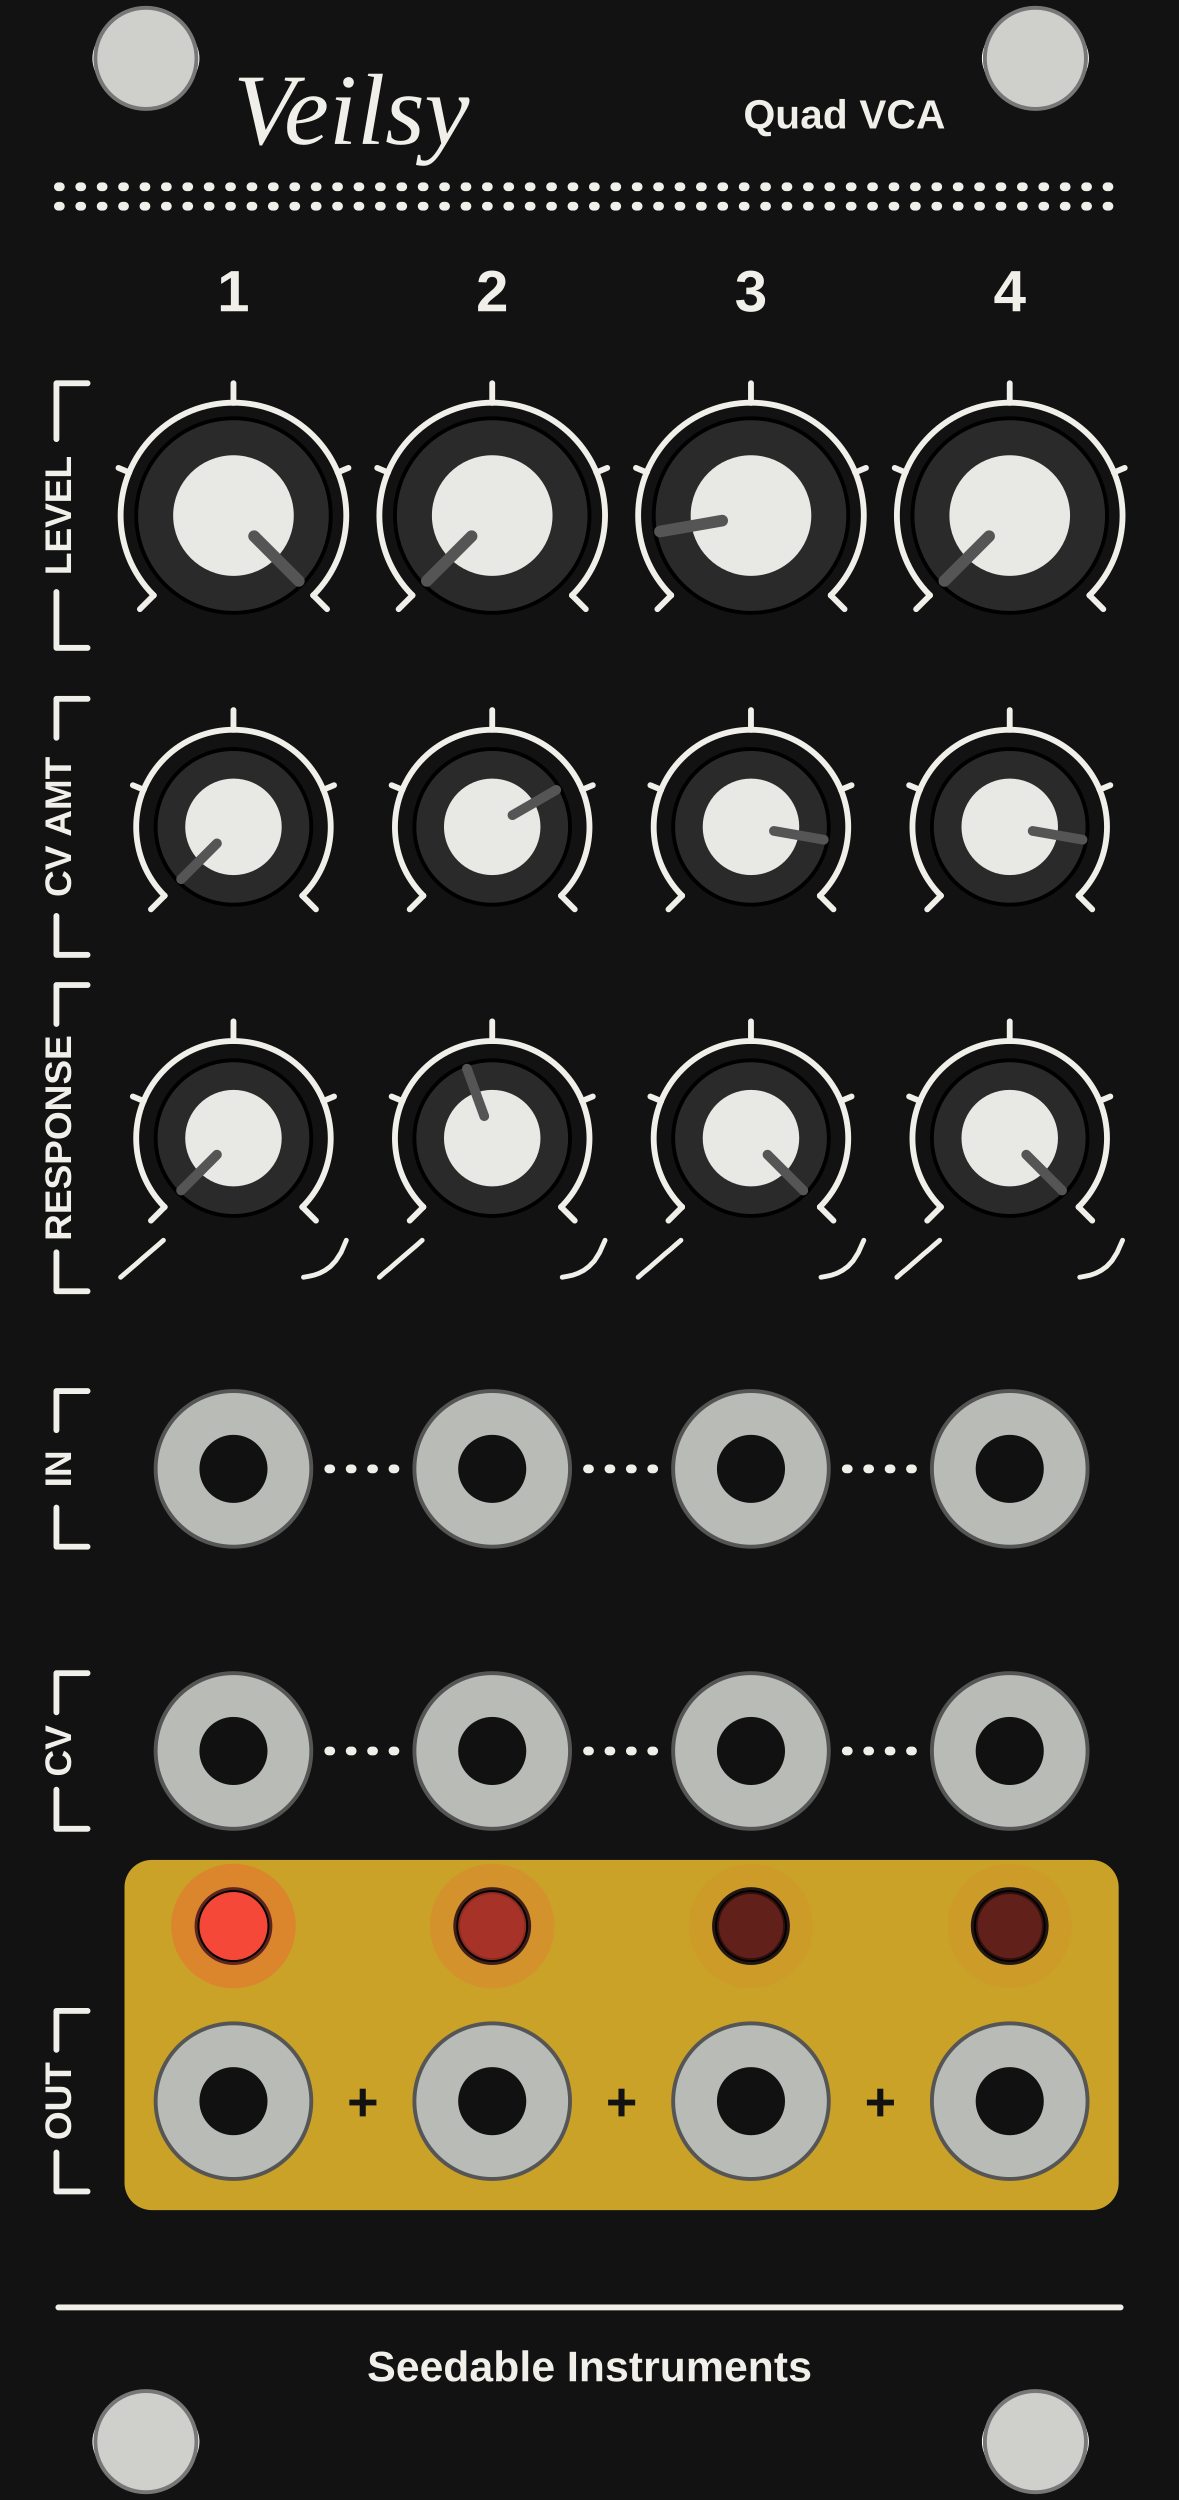
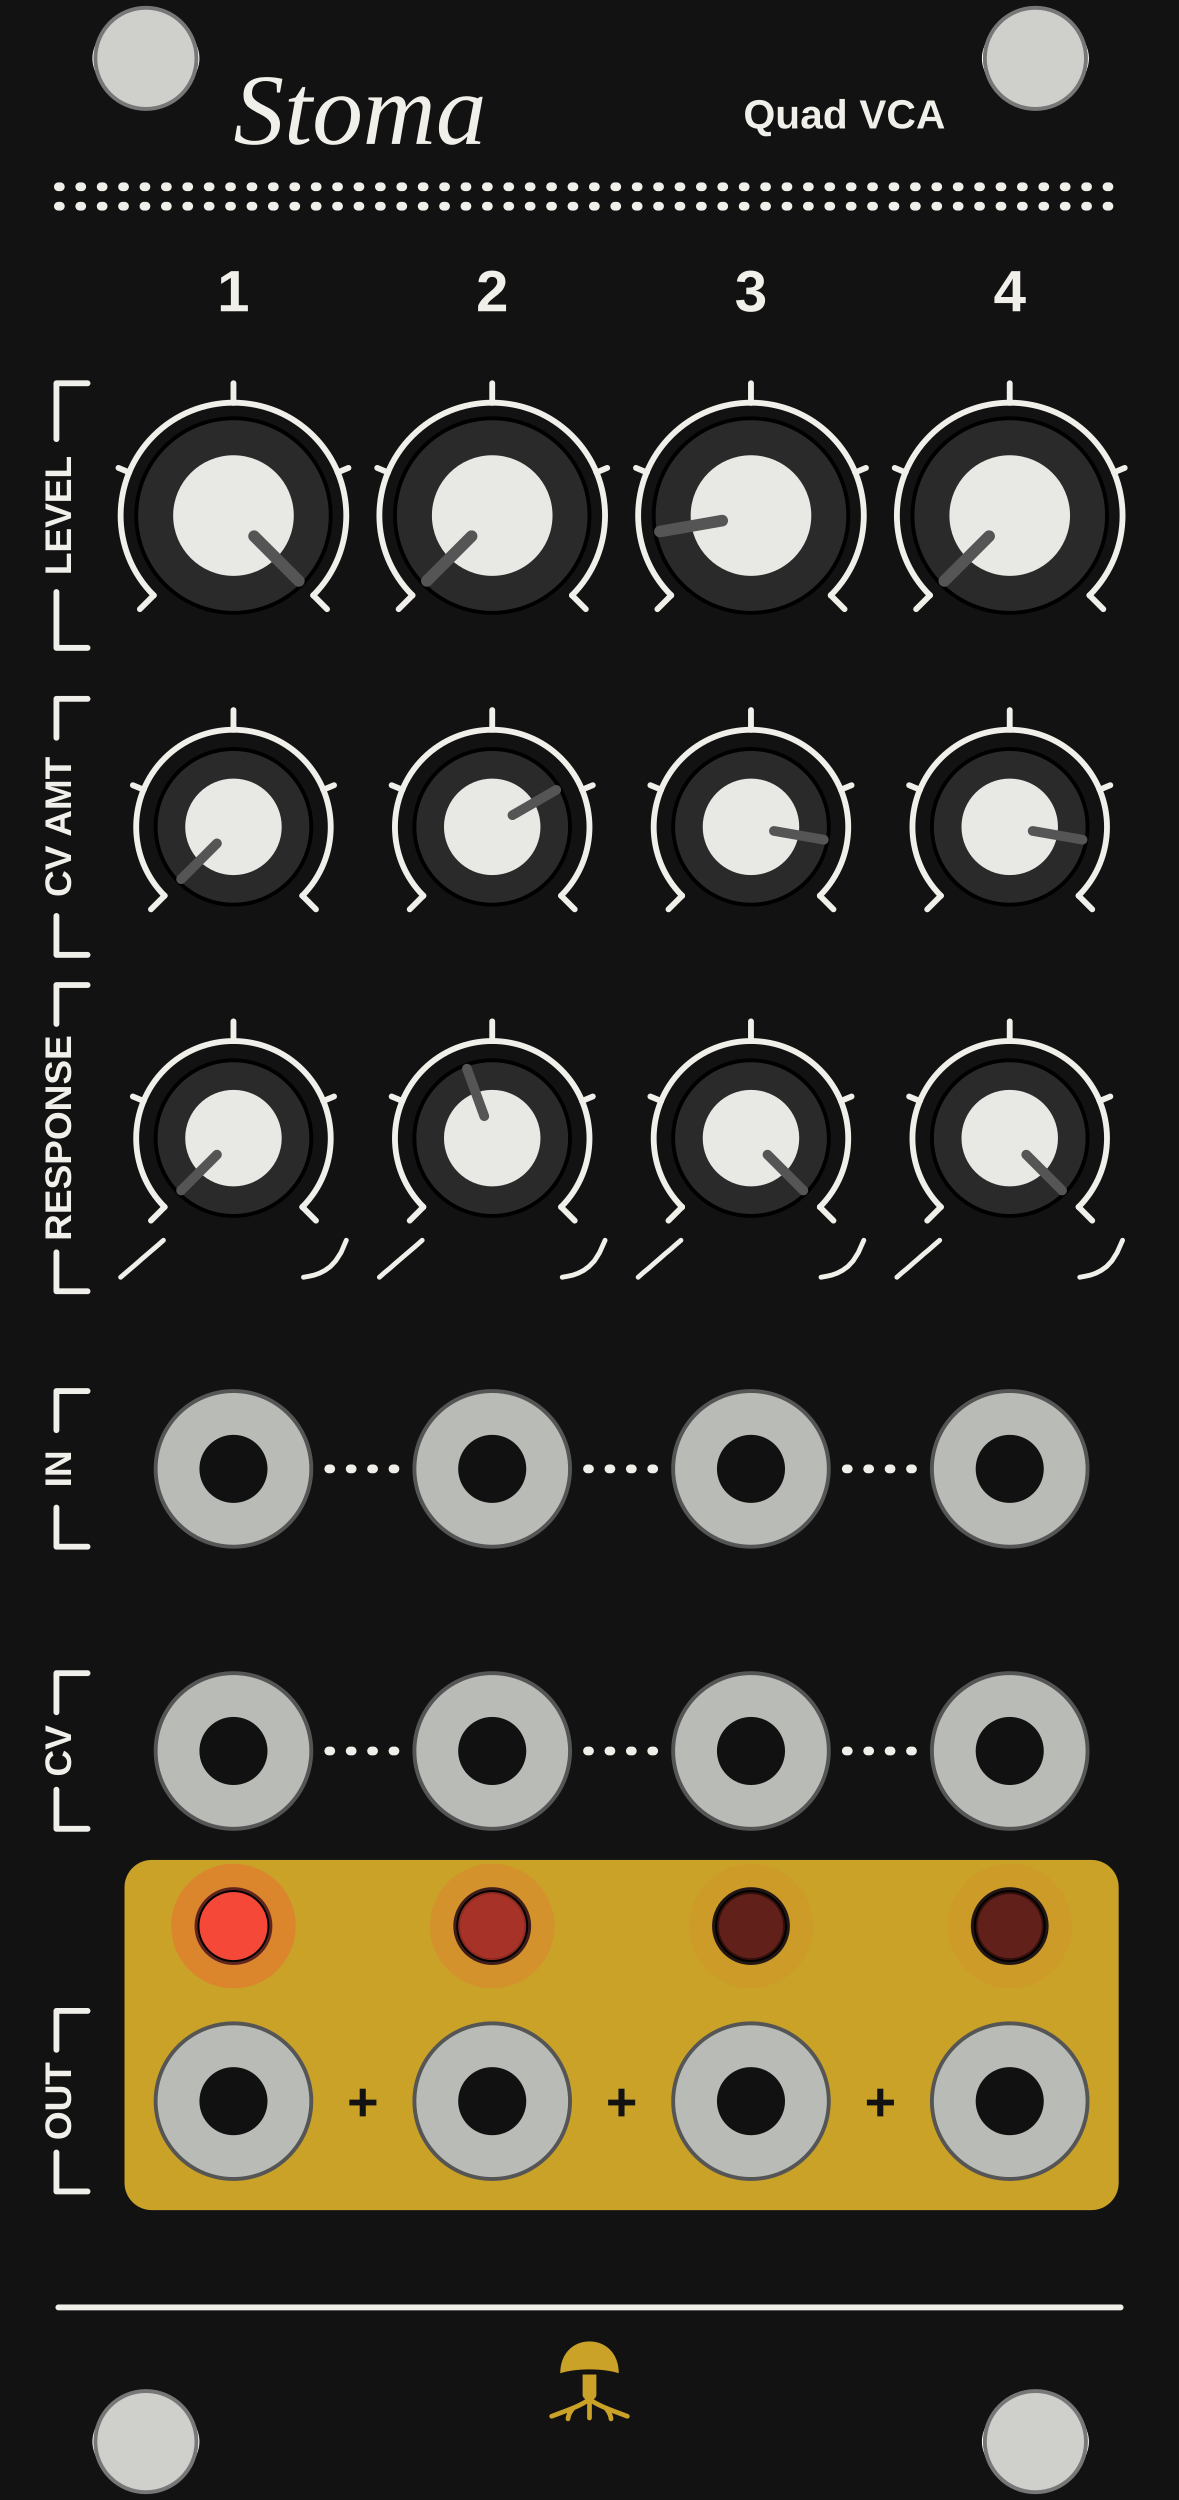
<svg xmlns="http://www.w3.org/2000/svg" width="60.6mm" height="128.5mm" viewBox="0 0 60.6 128.5">
  <style>text{font-family:Arial, Helvetica, sans-serif;font-weight:bold;fill:#f0efe9} .serif{font-family:Georgia, Times New Roman, serif;font-style:italic;font-weight:normal} .silk{stroke:#f0efe9;fill:none;stroke-linecap:round;stroke-linejoin:round} .dots{stroke-dasharray:0.1 1.0;stroke-width:0.45} .copper{fill:#c9a227} .cu-text{fill:#121212} .hole{fill:#ffffff;stroke:none}</style>
  <rect x="0" y="0" width="60.6" height="128.5" fill="#121212" />
  <g id="copper">
    <rect x="6.40" y="95.60" width="51.10" height="18.00" rx="1.4" class="copper" />
    <circle cx="12.00" cy="108.00" r="3.65" class="cu-text" />
    <circle cx="12.00" cy="99.00" r="2.00" class="cu-text" />
    <circle cx="25.30" cy="108.00" r="3.65" class="cu-text" />
    <circle cx="25.30" cy="99.00" r="2.00" class="cu-text" />
    <circle cx="38.60" cy="108.00" r="3.65" class="cu-text" />
    <circle cx="38.60" cy="99.00" r="2.00" class="cu-text" />
    <circle cx="51.90" cy="108.00" r="3.65" class="cu-text" />
    <circle cx="51.90" cy="99.00" r="2.00" class="cu-text" />
    <text x="18.65" y="109.00" font-size="2.8" text-anchor="middle" class="cu-text">+</text>
    <text x="31.95" y="109.00" font-size="2.8" text-anchor="middle" class="cu-text">+</text>
    <text x="45.25" y="109.00" font-size="2.8" text-anchor="middle" class="cu-text">+</text>
  </g>
  <g id="silk">
-     <text x="12.00" y="7.40" font-size="5.2" text-anchor="start" class="serif">Veilsy</text>
+     <text x="12.00" y="7.40" font-size="5.2" text-anchor="start" class="serif">Stoma</text>
    <text x="48.60" y="6.60" font-size="2.1" text-anchor="end">Quad VCA</text>
    <polyline points="3.00,9.60 57.60,9.60" class="silk dots" />
    <polyline points="3.00,10.60 57.60,10.60" class="silk dots" />
-     <text x="30.30" y="122.40" font-size="2.2" text-anchor="middle">Seedable Instruments</text>
+     <path d="M 28.797 121.986 L 28.802 121.837 L 28.816 121.693 L 28.840 121.556 L 28.872 121.425 L 28.913 121.301 L 28.963 121.184 L 29.020 121.074 L 29.084 120.971 L 29.155 120.875 L 29.233 120.787 L 29.318 120.706 L 29.408 120.633 L 29.504 120.568 L 29.605 120.511 L 29.711 120.463 L 29.821 120.422 L 29.936 120.391 L 30.054 120.368 L 30.175 120.355 L 30.300 120.350 L 30.425 120.355 L 30.546 120.368 L 30.665 120.391 L 30.779 120.422 L 30.889 120.463 L 30.995 120.511 L 31.096 120.568 L 31.192 120.633 L 31.282 120.706 L 31.367 120.787 L 31.445 120.875 L 31.516 120.971 L 31.581 121.074 L 31.637 121.184 L 31.687 121.301 L 31.728 121.425 L 31.760 121.556 L 31.784 121.693 L 31.799 121.837 L 31.803 121.986 L 31.680 121.948 L 31.547 121.914 L 31.408 121.885 L 31.262 121.859 L 31.110 121.837 L 30.953 121.819 L 30.793 121.805 L 30.630 121.795 L 30.466 121.789 L 30.300 121.787 L 30.134 121.789 L 29.970 121.795 L 29.807 121.805 L 29.647 121.819 L 29.490 121.837 L 29.338 121.859 L 29.192 121.885 L 29.053 121.914 L 28.921 121.948 Z M 29.946 122.052 L 30.654 122.052 L 30.654 123.091 L 30.652 123.117 L 30.649 123.142 L 30.642 123.165 L 30.634 123.187 L 30.623 123.208 L 30.611 123.228 L 30.596 123.247 L 30.580 123.264 L 30.562 123.281 L 30.543 123.296 L 30.523 123.310 L 30.501 123.324 L 30.478 123.336 L 30.454 123.348 L 30.430 123.359 L 30.405 123.369 L 30.379 123.378 L 30.353 123.386 L 30.326 123.394 L 30.300 123.401 L 30.273 123.394 L 30.247 123.386 L 30.221 123.378 L 30.195 123.369 L 30.170 123.359 L 30.146 123.348 L 30.122 123.336 L 30.099 123.324 L 30.077 123.310 L 30.057 123.296 L 30.038 123.281 L 30.020 123.264 L 30.004 123.247 L 29.989 123.228 L 29.977 123.208 L 29.966 123.187 L 29.958 123.165 L 29.951 123.142 L 29.948 123.117 L 29.946 123.091 Z M 30.269 123.195 L 30.316 123.192 L 30.361 123.207 L 30.397 123.239 L 30.418 123.281 L 30.421 123.329 L 30.405 123.374 L 30.374 123.409 L 30.303 123.463 L 30.227 123.516 L 30.148 123.567 L 30.065 123.616 L 29.979 123.664 L 29.890 123.710 L 29.798 123.754 L 29.703 123.798 L 29.606 123.841 L 29.507 123.883 L 29.405 123.925 L 29.300 123.967 L 29.194 124.008 L 29.085 124.050 L 28.975 124.092 L 28.863 124.134 L 28.749 124.177 L 28.634 124.220 L 28.517 124.265 L 28.398 124.310 L 28.352 124.319 L 28.305 124.308 L 28.266 124.281 L 28.241 124.241 L 28.233 124.194 L 28.243 124.148 L 28.271 124.109 L 28.311 124.084 L 28.430 124.038 L 28.547 123.993 L 28.663 123.949 L 28.777 123.906 L 28.889 123.864 L 28.999 123.823 L 29.106 123.781 L 29.211 123.741 L 29.314 123.700 L 29.413 123.659 L 29.510 123.618 L 29.603 123.577 L 29.694 123.535 L 29.781 123.492 L 29.864 123.449 L 29.944 123.405 L 30.020 123.360 L 30.092 123.314 L 30.160 123.266 L 30.226 123.216 Z M 30.195 123.374 L 30.180 123.329 L 30.183 123.281 L 30.203 123.239 L 30.239 123.207 L 30.284 123.192 L 30.331 123.195 L 30.374 123.216 L 30.440 123.266 L 30.508 123.314 L 30.580 123.360 L 30.656 123.405 L 30.736 123.449 L 30.819 123.492 L 30.906 123.535 L 30.997 123.577 L 31.090 123.618 L 31.187 123.659 L 31.287 123.700 L 31.389 123.741 L 31.494 123.781 L 31.601 123.823 L 31.711 123.864 L 31.823 123.906 L 31.937 123.949 L 32.053 123.993 L 32.170 124.038 L 32.289 124.084 L 32.329 124.109 L 32.357 124.148 L 32.367 124.194 L 32.359 124.241 L 32.334 124.281 L 32.295 124.308 L 32.248 124.319 L 32.202 124.310 L 32.083 124.265 L 31.966 124.220 L 31.851 124.177 L 31.737 124.134 L 31.625 124.092 L 31.515 124.050 L 31.406 124.008 L 31.300 123.967 L 31.195 123.925 L 31.093 123.883 L 30.994 123.841 L 30.896 123.798 L 30.802 123.754 L 30.710 123.710 L 30.621 123.664 L 30.535 123.616 L 30.453 123.567 L 30.373 123.516 L 30.297 123.463 L 30.226 123.409 Z M 30.188 123.266 L 30.214 123.227 L 30.253 123.200 L 30.300 123.191 L 30.346 123.200 L 30.386 123.227 L 30.412 123.266 L 30.422 123.313 L 30.422 124.285 L 30.412 124.332 L 30.386 124.371 L 30.346 124.398 L 30.300 124.407 L 30.253 124.398 L 30.214 124.371 L 30.188 124.332 L 30.178 124.285 L 30.178 123.313 Z M 29.400 123.671 L 29.445 123.656 L 29.493 123.660 L 29.535 123.681 L 29.566 123.717 L 29.581 123.762 L 29.577 123.810 L 29.555 123.852 L 29.530 123.884 L 29.508 123.914 L 29.486 123.943 L 29.467 123.971 L 29.449 123.998 L 29.432 124.024 L 29.417 124.049 L 29.403 124.074 L 29.391 124.098 L 29.379 124.121 L 29.369 124.144 L 29.360 124.167 L 29.352 124.189 L 29.344 124.211 L 29.337 124.233 L 29.332 124.255 L 29.327 124.277 L 29.322 124.299 L 29.318 124.322 L 29.315 124.346 L 29.299 124.391 L 29.268 124.427 L 29.225 124.447 L 29.178 124.450 L 29.133 124.434 L 29.098 124.403 L 29.077 124.360 L 29.074 124.313 L 29.078 124.285 L 29.083 124.255 L 29.089 124.226 L 29.096 124.196 L 29.104 124.167 L 29.112 124.137 L 29.122 124.108 L 29.133 124.078 L 29.146 124.048 L 29.159 124.018 L 29.174 123.988 L 29.190 123.958 L 29.207 123.927 L 29.225 123.897 L 29.245 123.865 L 29.266 123.834 L 29.289 123.801 L 29.312 123.769 L 29.338 123.735 L 29.364 123.702 Z M 31.023 123.810 L 31.019 123.762 L 31.034 123.717 L 31.065 123.681 L 31.107 123.660 L 31.154 123.656 L 31.200 123.671 L 31.236 123.702 L 31.262 123.735 L 31.288 123.769 L 31.311 123.801 L 31.334 123.834 L 31.355 123.865 L 31.375 123.897 L 31.393 123.927 L 31.410 123.958 L 31.426 123.988 L 31.441 124.018 L 31.454 124.048 L 31.467 124.078 L 31.478 124.108 L 31.488 124.137 L 31.497 124.167 L 31.504 124.196 L 31.511 124.226 L 31.517 124.255 L 31.522 124.285 L 31.526 124.313 L 31.523 124.360 L 31.502 124.403 L 31.467 124.434 L 31.422 124.450 L 31.375 124.447 L 31.332 124.427 L 31.300 124.391 L 31.285 124.346 L 31.282 124.322 L 31.278 124.299 L 31.273 124.277 L 31.268 124.255 L 31.262 124.233 L 31.256 124.211 L 31.248 124.189 L 31.240 124.167 L 31.231 124.144 L 31.221 124.121 L 31.209 124.098 L 31.197 124.074 L 31.183 124.049 L 31.168 124.024 L 31.151 123.998 L 31.133 123.971 L 31.114 123.943 L 31.092 123.914 L 31.070 123.884 L 31.045 123.852 Z" class="copper" />
    <polyline points="3.00,118.60 57.60,118.60" class="silk" stroke-width="0.3" />
    <text x="12.00" y="16.00" font-size="3.0" text-anchor="middle">1</text>
    <text x="25.30" y="16.00" font-size="3.0" text-anchor="middle">2</text>
    <text x="38.60" y="16.00" font-size="3.0" text-anchor="middle">3</text>
    <text x="51.90" y="16.00" font-size="3.0" text-anchor="middle">4</text>
    <path d="M 7.90 30.60 A 5.8 5.8 0 1 1 16.10 30.60" class="silk" stroke-width="0.3" />
    <polyline points="7.90,30.60 7.19,31.31" class="silk" stroke-width="0.3" />
    <polyline points="6.64,24.28 6.09,24.05" class="silk" stroke-width="0.3" />
    <polyline points="12.00,20.70 12.00,19.70" class="silk" stroke-width="0.3" />
    <polyline points="17.36,24.28 17.91,24.05" class="silk" stroke-width="0.3" />
    <polyline points="16.10,30.60 16.81,31.31" class="silk" stroke-width="0.3" />
    <path d="M 8.46 46.04 A 5.0 5.0 0 1 1 15.54 46.04" class="silk" stroke-width="0.3" />
    <polyline points="8.46,46.04 7.76,46.74" class="silk" stroke-width="0.3" />
    <polyline points="7.38,40.59 6.83,40.36" class="silk" stroke-width="0.3" />
    <polyline points="12.00,37.50 12.00,36.50" class="silk" stroke-width="0.3" />
    <polyline points="16.62,40.59 17.17,40.36" class="silk" stroke-width="0.3" />
    <polyline points="15.54,46.04 16.24,46.74" class="silk" stroke-width="0.3" />
    <path d="M 8.46 62.04 A 5.0 5.0 0 1 1 15.54 62.04" class="silk" stroke-width="0.3" />
    <polyline points="8.46,62.04 7.76,62.74" class="silk" stroke-width="0.3" />
    <polyline points="7.38,56.59 6.83,56.36" class="silk" stroke-width="0.3" />
    <polyline points="12.00,53.50 12.00,52.50" class="silk" stroke-width="0.3" />
    <polyline points="16.62,56.59 17.17,56.36" class="silk" stroke-width="0.3" />
    <polyline points="15.54,62.04 16.24,62.74" class="silk" stroke-width="0.3" />
    <polyline points="6.20,65.65 6.48,65.41 6.75,65.18 7.03,64.94 7.30,64.70 7.58,64.46 7.85,64.23 8.13,63.99 8.40,63.75" class="silk" stroke-width="0.25" />
    <polyline points="15.60,65.65 15.88,65.60 16.15,65.54 16.43,65.44 16.70,65.30 16.98,65.10 17.25,64.81 17.53,64.38 17.80,63.75" class="silk" stroke-width="0.25" />
    <path d="M 21.20 30.60 A 5.8 5.8 0 1 1 29.40 30.60" class="silk" stroke-width="0.3" />
    <polyline points="21.20,30.60 20.49,31.31" class="silk" stroke-width="0.3" />
    <polyline points="19.94,24.28 19.39,24.05" class="silk" stroke-width="0.3" />
    <polyline points="25.30,20.70 25.30,19.70" class="silk" stroke-width="0.3" />
    <polyline points="30.66,24.28 31.21,24.05" class="silk" stroke-width="0.3" />
    <polyline points="29.40,30.60 30.11,31.31" class="silk" stroke-width="0.3" />
    <path d="M 21.76 46.04 A 5.0 5.0 0 1 1 28.84 46.04" class="silk" stroke-width="0.3" />
    <polyline points="21.76,46.04 21.06,46.74" class="silk" stroke-width="0.3" />
    <polyline points="20.68,40.59 20.13,40.36" class="silk" stroke-width="0.3" />
    <polyline points="25.30,37.50 25.30,36.50" class="silk" stroke-width="0.3" />
    <polyline points="29.92,40.59 30.47,40.36" class="silk" stroke-width="0.3" />
    <polyline points="28.84,46.04 29.54,46.74" class="silk" stroke-width="0.3" />
    <path d="M 21.76 62.04 A 5.0 5.0 0 1 1 28.84 62.04" class="silk" stroke-width="0.3" />
    <polyline points="21.76,62.04 21.06,62.74" class="silk" stroke-width="0.3" />
    <polyline points="20.68,56.59 20.13,56.36" class="silk" stroke-width="0.3" />
    <polyline points="25.30,53.50 25.30,52.50" class="silk" stroke-width="0.3" />
    <polyline points="29.92,56.59 30.47,56.36" class="silk" stroke-width="0.3" />
    <polyline points="28.84,62.04 29.54,62.74" class="silk" stroke-width="0.3" />
    <polyline points="19.50,65.65 19.77,65.41 20.05,65.18 20.32,64.94 20.60,64.70 20.88,64.46 21.15,64.23 21.43,63.99 21.70,63.75" class="silk" stroke-width="0.25" />
    <polyline points="28.90,65.65 29.17,65.60 29.45,65.54 29.72,65.44 30.00,65.30 30.27,65.10 30.55,64.81 30.82,64.38 31.10,63.75" class="silk" stroke-width="0.25" />
    <path d="M 34.50 30.60 A 5.8 5.8 0 1 1 42.70 30.60" class="silk" stroke-width="0.3" />
    <polyline points="34.50,30.60 33.79,31.31" class="silk" stroke-width="0.3" />
    <polyline points="33.24,24.28 32.69,24.05" class="silk" stroke-width="0.3" />
    <polyline points="38.60,20.70 38.60,19.70" class="silk" stroke-width="0.3" />
    <polyline points="43.96,24.28 44.51,24.05" class="silk" stroke-width="0.3" />
    <polyline points="42.70,30.60 43.41,31.31" class="silk" stroke-width="0.3" />
    <path d="M 35.06 46.04 A 5.0 5.0 0 1 1 42.14 46.04" class="silk" stroke-width="0.3" />
    <polyline points="35.06,46.04 34.36,46.74" class="silk" stroke-width="0.3" />
    <polyline points="33.98,40.59 33.43,40.36" class="silk" stroke-width="0.3" />
    <polyline points="38.60,37.50 38.60,36.50" class="silk" stroke-width="0.3" />
    <polyline points="43.22,40.59 43.77,40.36" class="silk" stroke-width="0.3" />
    <polyline points="42.14,46.04 42.84,46.74" class="silk" stroke-width="0.3" />
    <path d="M 35.06 62.04 A 5.0 5.0 0 1 1 42.14 62.04" class="silk" stroke-width="0.3" />
    <polyline points="35.06,62.04 34.36,62.74" class="silk" stroke-width="0.3" />
    <polyline points="33.98,56.59 33.43,56.36" class="silk" stroke-width="0.3" />
    <polyline points="38.60,53.50 38.60,52.50" class="silk" stroke-width="0.3" />
    <polyline points="43.22,56.59 43.77,56.36" class="silk" stroke-width="0.3" />
    <polyline points="42.14,62.04 42.84,62.74" class="silk" stroke-width="0.3" />
    <polyline points="32.80,65.65 33.07,65.41 33.35,65.18 33.62,64.94 33.90,64.70 34.17,64.46 34.45,64.23 34.72,63.99 35.00,63.75" class="silk" stroke-width="0.25" />
    <polyline points="42.20,65.65 42.48,65.60 42.75,65.54 43.03,65.44 43.30,65.30 43.58,65.10 43.85,64.81 44.12,64.38 44.40,63.75" class="silk" stroke-width="0.25" />
    <path d="M 47.80 30.60 A 5.8 5.8 0 1 1 56.00 30.60" class="silk" stroke-width="0.3" />
    <polyline points="47.80,30.60 47.09,31.31" class="silk" stroke-width="0.3" />
    <polyline points="46.54,24.28 45.99,24.05" class="silk" stroke-width="0.3" />
    <polyline points="51.90,20.70 51.90,19.70" class="silk" stroke-width="0.3" />
    <polyline points="57.26,24.28 57.81,24.05" class="silk" stroke-width="0.3" />
    <polyline points="56.00,30.60 56.71,31.31" class="silk" stroke-width="0.3" />
    <path d="M 48.36 46.04 A 5.0 5.0 0 1 1 55.44 46.04" class="silk" stroke-width="0.3" />
    <polyline points="48.36,46.04 47.66,46.74" class="silk" stroke-width="0.3" />
    <polyline points="47.28,40.59 46.73,40.36" class="silk" stroke-width="0.3" />
    <polyline points="51.90,37.50 51.90,36.50" class="silk" stroke-width="0.3" />
    <polyline points="56.52,40.59 57.07,40.36" class="silk" stroke-width="0.3" />
    <polyline points="55.44,46.04 56.14,46.74" class="silk" stroke-width="0.3" />
    <path d="M 48.36 62.04 A 5.0 5.0 0 1 1 55.44 62.04" class="silk" stroke-width="0.3" />
    <polyline points="48.36,62.04 47.66,62.74" class="silk" stroke-width="0.3" />
    <polyline points="47.28,56.59 46.73,56.36" class="silk" stroke-width="0.3" />
    <polyline points="51.90,53.50 51.90,52.50" class="silk" stroke-width="0.3" />
    <polyline points="56.52,56.59 57.07,56.36" class="silk" stroke-width="0.3" />
    <polyline points="55.44,62.04 56.14,62.74" class="silk" stroke-width="0.3" />
    <polyline points="46.10,65.65 46.37,65.41 46.65,65.18 46.92,64.94 47.20,64.70 47.47,64.46 47.75,64.23 48.02,63.99 48.30,63.75" class="silk" stroke-width="0.25" />
    <polyline points="55.50,65.65 55.77,65.60 56.05,65.54 56.33,65.44 56.60,65.30 56.88,65.10 57.15,64.81 57.42,64.38 57.70,63.75" class="silk" stroke-width="0.25" />
    <text x="3.65" y="26.50" font-size="1.9" text-anchor="middle" transform="rotate(-90 3.65 26.50)">LEVEL</text>
    <polyline points="4.50,19.70 2.90,19.70 2.90,22.57" class="silk" stroke-width="0.3" />
    <polyline points="2.90,30.43 2.90,33.30 4.50,33.30" class="silk" stroke-width="0.3" />
    <text x="3.65" y="42.50" font-size="1.9" text-anchor="middle" transform="rotate(-90 3.65 42.50)">CV AMT</text>
    <polyline points="4.50,35.92 2.90,35.92 2.90,37.92" class="silk" stroke-width="0.3" />
    <polyline points="2.90,47.08 2.90,49.08 4.50,49.08" class="silk" stroke-width="0.3" />
    <text x="3.65" y="58.50" font-size="1.9" text-anchor="middle" transform="rotate(-90 3.65 58.50)">RESPONSE</text>
    <polyline points="4.50,50.63 2.90,50.63 2.90,52.63" class="silk" stroke-width="0.3" />
    <polyline points="2.90,64.37 2.90,66.37 4.50,66.37" class="silk" stroke-width="0.3" />
    <text x="3.65" y="75.50" font-size="1.9" text-anchor="middle" transform="rotate(-90 3.65 75.50)">IN</text>
    <polyline points="4.50,71.50 2.90,71.50 2.90,73.51" class="silk" stroke-width="0.3" />
    <polyline points="2.90,77.49 2.90,79.50 4.50,79.50" class="silk" stroke-width="0.3" />
    <text x="3.65" y="90.00" font-size="1.9" text-anchor="middle" transform="rotate(-90 3.65 90.00)">CV</text>
    <polyline points="4.50,86.00 2.90,86.00 2.90,88.01" class="silk" stroke-width="0.3" />
    <polyline points="2.90,91.99 2.90,94.00 4.50,94.00" class="silk" stroke-width="0.3" />
    <text x="3.65" y="108.00" font-size="1.9" text-anchor="middle" transform="rotate(-90 3.65 108.00)">OUT</text>
    <polyline points="4.50,103.36 2.90,103.36 2.90,105.36" class="silk" stroke-width="0.3" />
    <polyline points="2.90,110.64 2.90,112.64 4.50,112.64" class="silk" stroke-width="0.3" />
    <polyline points="16.90,75.50 20.40,75.50" class="silk dots" />
    <polyline points="30.20,75.50 33.70,75.50" class="silk dots" />
    <polyline points="43.50,75.50 47.00,75.50" class="silk dots" />
    <polyline points="16.90,90.00 20.40,90.00" class="silk dots" />
    <polyline points="30.20,90.00 33.70,90.00" class="silk dots" />
    <polyline points="43.50,90.00 47.00,90.00" class="silk dots" />
  </g>
  <g id="holes">
    <circle cx="12.00" cy="26.50" r="3.75" class="hole" />
    <circle cx="12.00" cy="42.50" r="3.75" class="hole" />
    <circle cx="12.00" cy="58.50" r="3.75" class="hole" />
    <circle cx="12.00" cy="75.50" r="3.25" class="hole" />
    <circle cx="12.00" cy="90.00" r="3.25" class="hole" />
    <circle cx="12.00" cy="108.00" r="3.25" class="hole" />
    <circle cx="12.00" cy="99.00" r="1.60" class="hole" />
    <circle cx="25.30" cy="26.50" r="3.75" class="hole" />
    <circle cx="25.30" cy="42.50" r="3.75" class="hole" />
    <circle cx="25.30" cy="58.50" r="3.75" class="hole" />
    <circle cx="25.30" cy="75.50" r="3.25" class="hole" />
    <circle cx="25.30" cy="90.00" r="3.25" class="hole" />
    <circle cx="25.30" cy="108.00" r="3.25" class="hole" />
    <circle cx="25.30" cy="99.00" r="1.60" class="hole" />
    <circle cx="38.60" cy="26.50" r="3.75" class="hole" />
    <circle cx="38.60" cy="42.50" r="3.75" class="hole" />
    <circle cx="38.60" cy="58.50" r="3.75" class="hole" />
    <circle cx="38.60" cy="75.50" r="3.25" class="hole" />
    <circle cx="38.60" cy="90.00" r="3.25" class="hole" />
    <circle cx="38.60" cy="108.00" r="3.25" class="hole" />
    <circle cx="38.60" cy="99.00" r="1.60" class="hole" />
    <circle cx="51.90" cy="26.50" r="3.75" class="hole" />
    <circle cx="51.90" cy="42.50" r="3.75" class="hole" />
    <circle cx="51.90" cy="58.50" r="3.75" class="hole" />
    <circle cx="51.90" cy="75.50" r="3.25" class="hole" />
    <circle cx="51.90" cy="90.00" r="3.25" class="hole" />
    <circle cx="51.90" cy="108.00" r="3.25" class="hole" />
    <circle cx="51.90" cy="99.00" r="1.60" class="hole" />
    <rect x="4.75" y="1.40" width="5.5" height="3.2" rx="1.6" class="hole" />
    <rect x="4.75" y="123.90" width="5.5" height="3.2" rx="1.6" class="hole" />
    <rect x="50.47" y="1.40" width="5.5" height="3.2" rx="1.6" class="hole" />
    <rect x="50.47" y="123.90" width="5.5" height="3.2" rx="1.6" class="hole" />
  </g>
  <g id="mockup">
    <circle cx="12.00" cy="26.50" r="5.0" fill="#2a2a2a" stroke="#000" stroke-width="0.2" />
    <circle cx="12.00" cy="26.50" r="3.10" fill="#e8e8e4" />
    <line x1="13.06" y1="27.56" x2="15.36" y2="29.86" stroke="#555" stroke-width="0.6" stroke-linecap="round" />
    <circle cx="12.00" cy="42.50" r="4.0" fill="#2a2a2a" stroke="#000" stroke-width="0.2" />
    <circle cx="12.00" cy="42.50" r="2.48" fill="#e8e8e4" />
    <line x1="11.15" y1="43.35" x2="9.31" y2="45.19" stroke="#555" stroke-width="0.5" stroke-linecap="round" />
    <circle cx="12.00" cy="58.50" r="4.0" fill="#2a2a2a" stroke="#000" stroke-width="0.2" />
    <circle cx="12.00" cy="58.50" r="2.48" fill="#e8e8e4" />
    <line x1="11.15" y1="59.35" x2="9.31" y2="61.19" stroke="#555" stroke-width="0.5" stroke-linecap="round" />
    <circle cx="12.00" cy="75.50" r="4.0" fill="#b9bbb6" stroke="#555" stroke-width="0.2" />
    <circle cx="12.00" cy="75.50" r="1.75" fill="#111" />
    <circle cx="12.00" cy="90.00" r="4.0" fill="#b9bbb6" stroke="#555" stroke-width="0.2" />
    <circle cx="12.00" cy="90.00" r="1.75" fill="#111" />
    <circle cx="12.00" cy="108.00" r="4.0" fill="#b9bbb6" stroke="#555" stroke-width="0.2" />
    <circle cx="12.00" cy="108.00" r="1.75" fill="#111" />
    <circle cx="12.00" cy="99.00" r="3.2" fill="#ff4a3a" opacity="0.33" />
    <circle cx="12.00" cy="99.00" r="1.75" fill="#3a1512" stroke="#000" stroke-width="0.2" />
    <circle cx="12.00" cy="99.00" r="1.75" fill="#ff4a3a" opacity="0.95" />
    <circle cx="25.30" cy="26.50" r="5.0" fill="#2a2a2a" stroke="#000" stroke-width="0.2" />
    <circle cx="25.30" cy="26.50" r="3.10" fill="#e8e8e4" />
    <line x1="24.24" y1="27.56" x2="21.94" y2="29.86" stroke="#555" stroke-width="0.6" stroke-linecap="round" />
    <circle cx="25.30" cy="42.50" r="4.0" fill="#2a2a2a" stroke="#000" stroke-width="0.2" />
    <circle cx="25.30" cy="42.50" r="2.48" fill="#e8e8e4" />
    <line x1="26.34" y1="41.90" x2="28.59" y2="40.60" stroke="#555" stroke-width="0.5" stroke-linecap="round" />
    <circle cx="25.30" cy="58.50" r="4.0" fill="#2a2a2a" stroke="#000" stroke-width="0.2" />
    <circle cx="25.30" cy="58.50" r="2.48" fill="#e8e8e4" />
    <line x1="24.89" y1="57.37" x2="24.00" y2="54.93" stroke="#555" stroke-width="0.5" stroke-linecap="round" />
    <circle cx="25.30" cy="75.50" r="4.0" fill="#b9bbb6" stroke="#555" stroke-width="0.2" />
    <circle cx="25.30" cy="75.50" r="1.75" fill="#111" />
    <circle cx="25.30" cy="90.00" r="4.0" fill="#b9bbb6" stroke="#555" stroke-width="0.2" />
    <circle cx="25.30" cy="90.00" r="1.75" fill="#111" />
    <circle cx="25.30" cy="108.00" r="4.0" fill="#b9bbb6" stroke="#555" stroke-width="0.2" />
    <circle cx="25.30" cy="108.00" r="1.75" fill="#111" />
    <circle cx="25.30" cy="99.00" r="3.2" fill="#ff4a3a" opacity="0.19" />
    <circle cx="25.30" cy="99.00" r="1.75" fill="#3a1512" stroke="#000" stroke-width="0.2" />
    <circle cx="25.30" cy="99.00" r="1.75" fill="#ff4a3a" opacity="0.55" />
    <circle cx="38.60" cy="26.50" r="5.0" fill="#2a2a2a" stroke="#000" stroke-width="0.2" />
    <circle cx="38.60" cy="26.50" r="3.10" fill="#e8e8e4" />
    <line x1="37.12" y1="26.76" x2="33.92" y2="27.32" stroke="#555" stroke-width="0.6" stroke-linecap="round" />
    <circle cx="38.60" cy="42.50" r="4.0" fill="#2a2a2a" stroke="#000" stroke-width="0.2" />
    <circle cx="38.60" cy="42.50" r="2.48" fill="#e8e8e4" />
    <line x1="39.78" y1="42.71" x2="42.34" y2="43.16" stroke="#555" stroke-width="0.5" stroke-linecap="round" />
    <circle cx="38.60" cy="58.50" r="4.0" fill="#2a2a2a" stroke="#000" stroke-width="0.2" />
    <circle cx="38.60" cy="58.50" r="2.48" fill="#e8e8e4" />
    <line x1="39.45" y1="59.35" x2="41.29" y2="61.19" stroke="#555" stroke-width="0.5" stroke-linecap="round" />
    <circle cx="38.60" cy="75.50" r="4.0" fill="#b9bbb6" stroke="#555" stroke-width="0.2" />
    <circle cx="38.60" cy="75.50" r="1.75" fill="#111" />
    <circle cx="38.60" cy="90.00" r="4.0" fill="#b9bbb6" stroke="#555" stroke-width="0.2" />
    <circle cx="38.60" cy="90.00" r="1.75" fill="#111" />
    <circle cx="38.60" cy="108.00" r="4.0" fill="#b9bbb6" stroke="#555" stroke-width="0.2" />
    <circle cx="38.60" cy="108.00" r="1.75" fill="#111" />
    <circle cx="38.60" cy="99.00" r="3.2" fill="#ff4a3a" opacity="0.07" />
    <circle cx="38.60" cy="99.00" r="1.75" fill="#3a1512" stroke="#000" stroke-width="0.2" />
    <circle cx="38.60" cy="99.00" r="1.75" fill="#ff4a3a" opacity="0.20" />
    <circle cx="51.90" cy="26.50" r="5.0" fill="#2a2a2a" stroke="#000" stroke-width="0.2" />
    <circle cx="51.90" cy="26.50" r="3.10" fill="#e8e8e4" />
    <line x1="50.84" y1="27.56" x2="48.54" y2="29.86" stroke="#555" stroke-width="0.6" stroke-linecap="round" />
    <circle cx="51.90" cy="42.50" r="4.0" fill="#2a2a2a" stroke="#000" stroke-width="0.2" />
    <circle cx="51.90" cy="42.50" r="2.48" fill="#e8e8e4" />
    <line x1="53.08" y1="42.71" x2="55.64" y2="43.16" stroke="#555" stroke-width="0.5" stroke-linecap="round" />
    <circle cx="51.90" cy="58.50" r="4.0" fill="#2a2a2a" stroke="#000" stroke-width="0.2" />
    <circle cx="51.90" cy="58.50" r="2.48" fill="#e8e8e4" />
    <line x1="52.75" y1="59.35" x2="54.59" y2="61.19" stroke="#555" stroke-width="0.5" stroke-linecap="round" />
    <circle cx="51.90" cy="75.50" r="4.0" fill="#b9bbb6" stroke="#555" stroke-width="0.2" />
    <circle cx="51.90" cy="75.50" r="1.75" fill="#111" />
    <circle cx="51.90" cy="90.00" r="4.0" fill="#b9bbb6" stroke="#555" stroke-width="0.2" />
    <circle cx="51.90" cy="90.00" r="1.75" fill="#111" />
    <circle cx="51.90" cy="108.00" r="4.0" fill="#b9bbb6" stroke="#555" stroke-width="0.2" />
    <circle cx="51.90" cy="108.00" r="1.75" fill="#111" />
    <circle cx="51.90" cy="99.00" r="3.2" fill="#ff4a3a" opacity="0.07" />
    <circle cx="51.90" cy="99.00" r="1.75" fill="#3a1512" stroke="#000" stroke-width="0.2" />
    <circle cx="51.90" cy="99.00" r="1.75" fill="#ff4a3a" opacity="0.20" />
    <circle cx="7.50" cy="3.00" r="2.6" fill="#cfd0cc" stroke="#777" stroke-width="0.2" />
    <circle cx="7.50" cy="125.50" r="2.6" fill="#cfd0cc" stroke="#777" stroke-width="0.2" />
    <circle cx="53.22" cy="3.00" r="2.6" fill="#cfd0cc" stroke="#777" stroke-width="0.2" />
    <circle cx="53.22" cy="125.50" r="2.6" fill="#cfd0cc" stroke="#777" stroke-width="0.2" />
  </g>
</svg>
